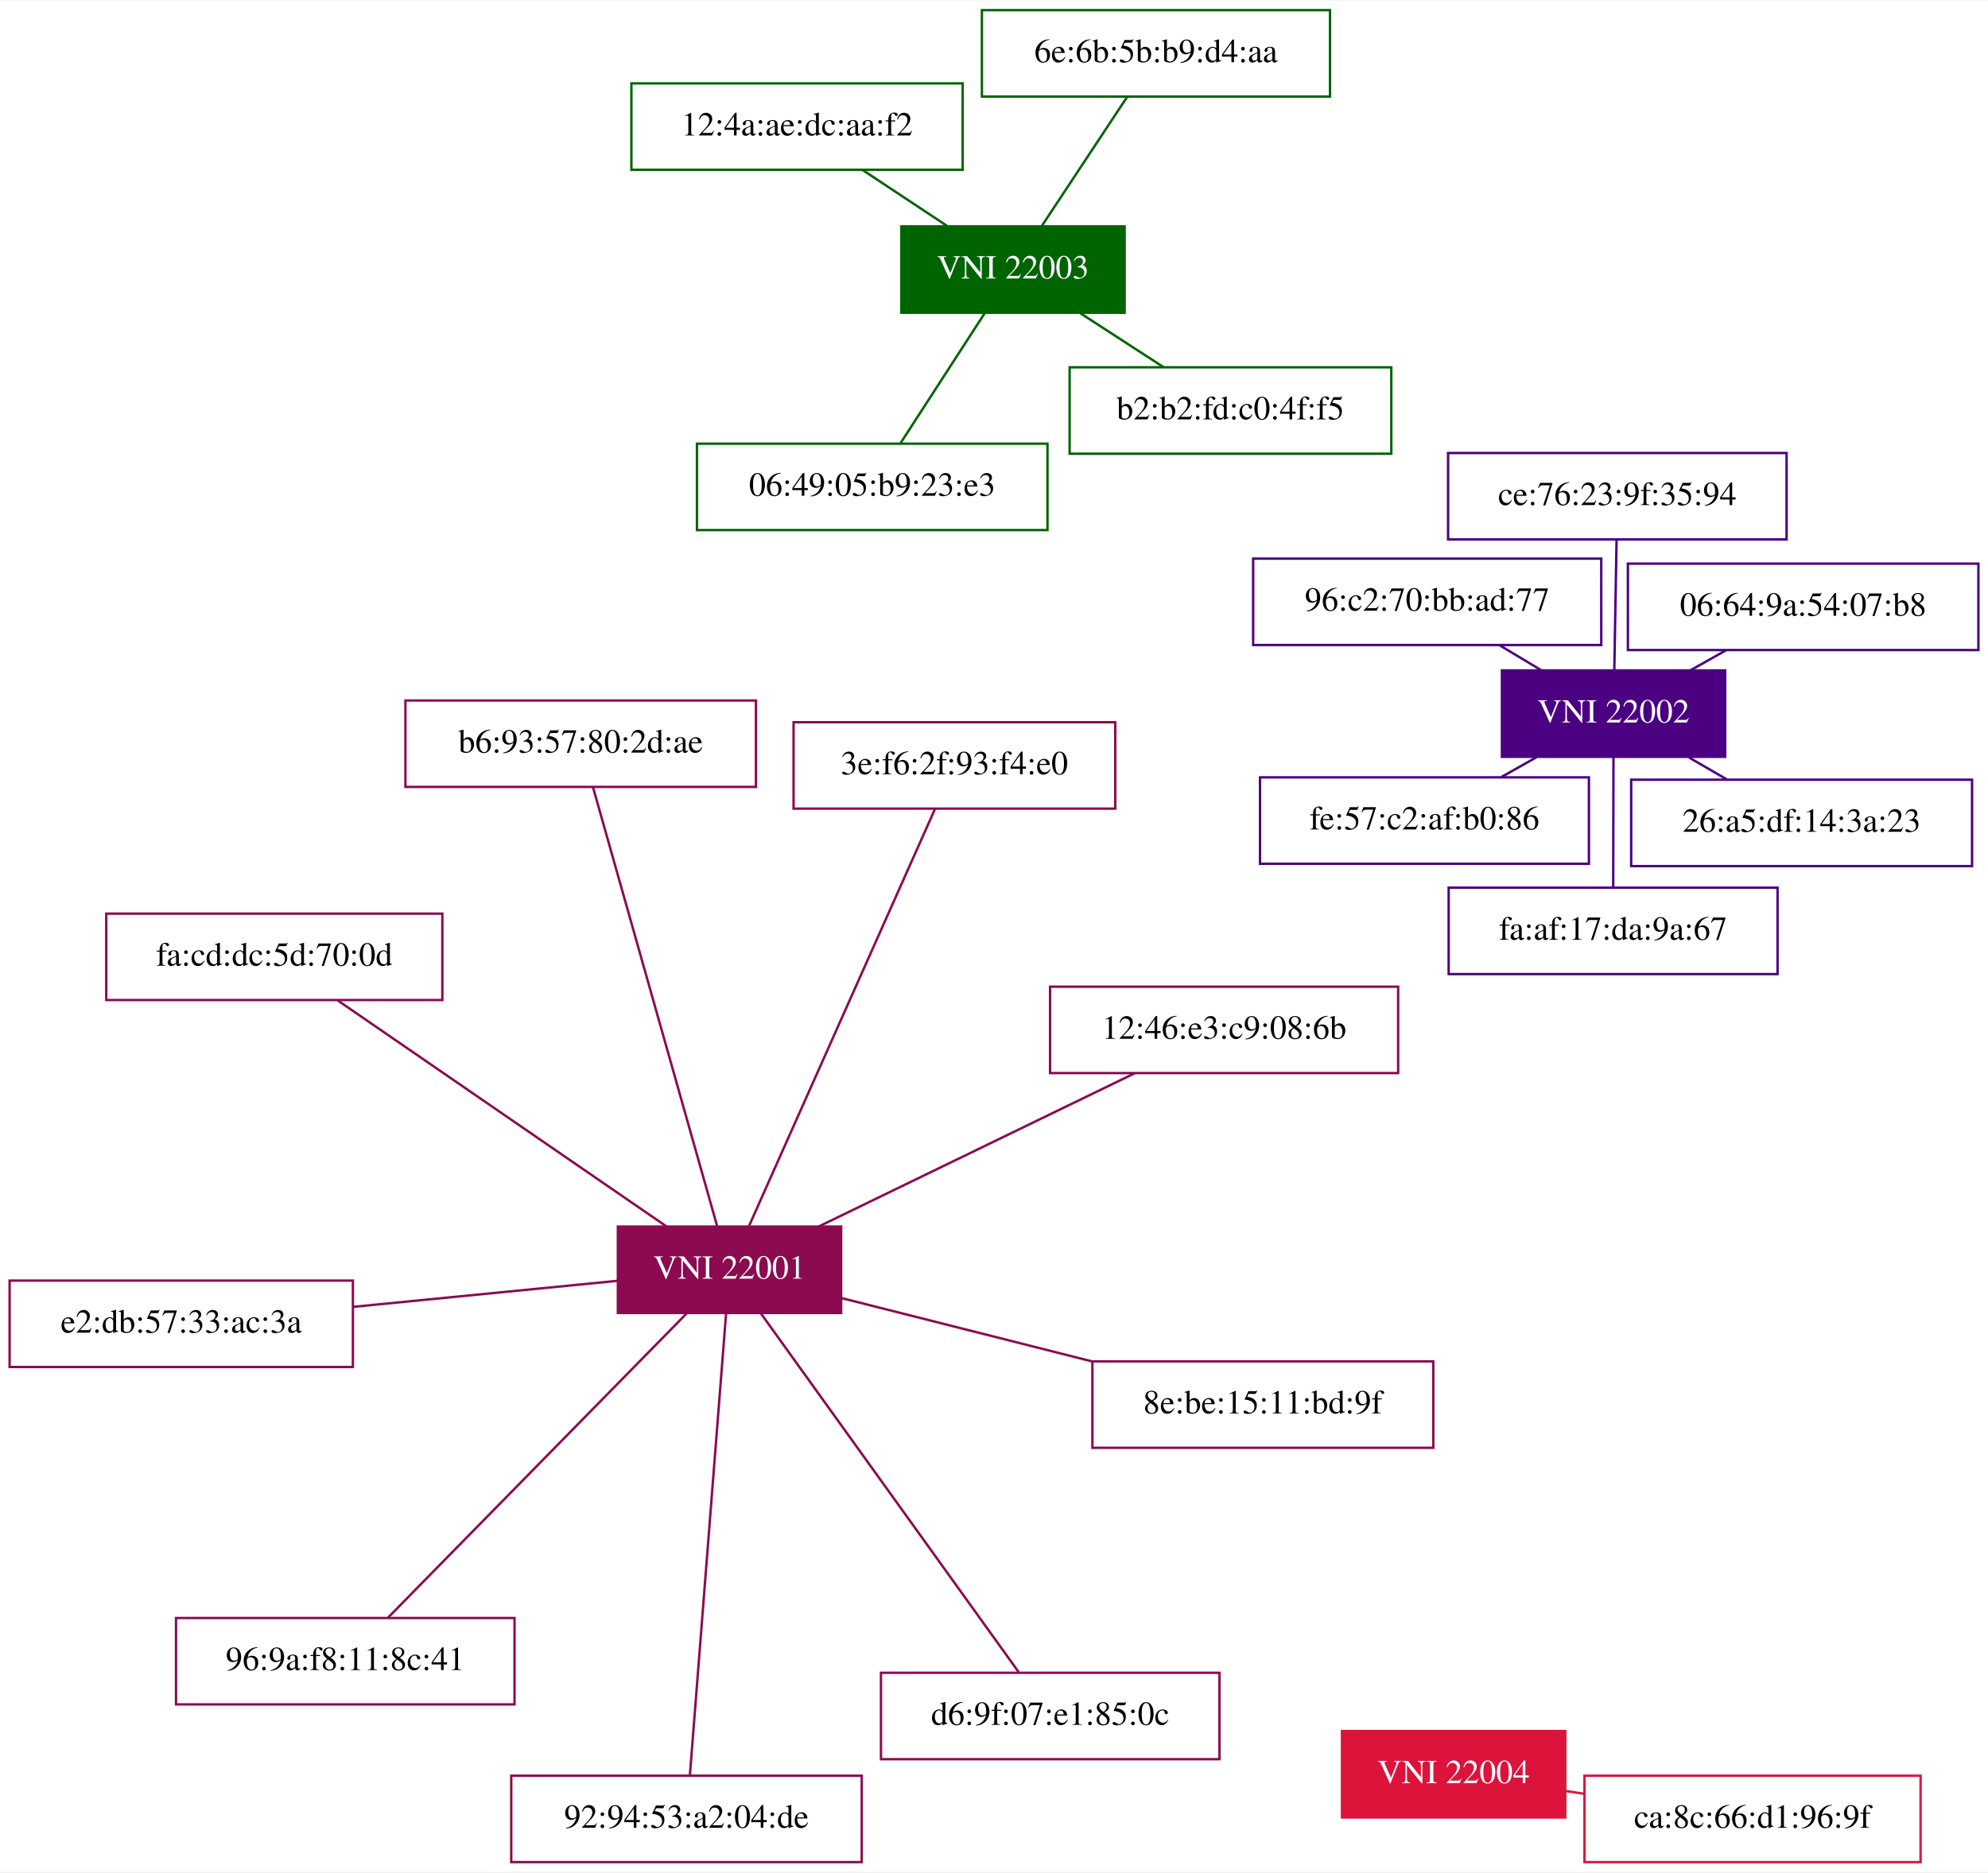
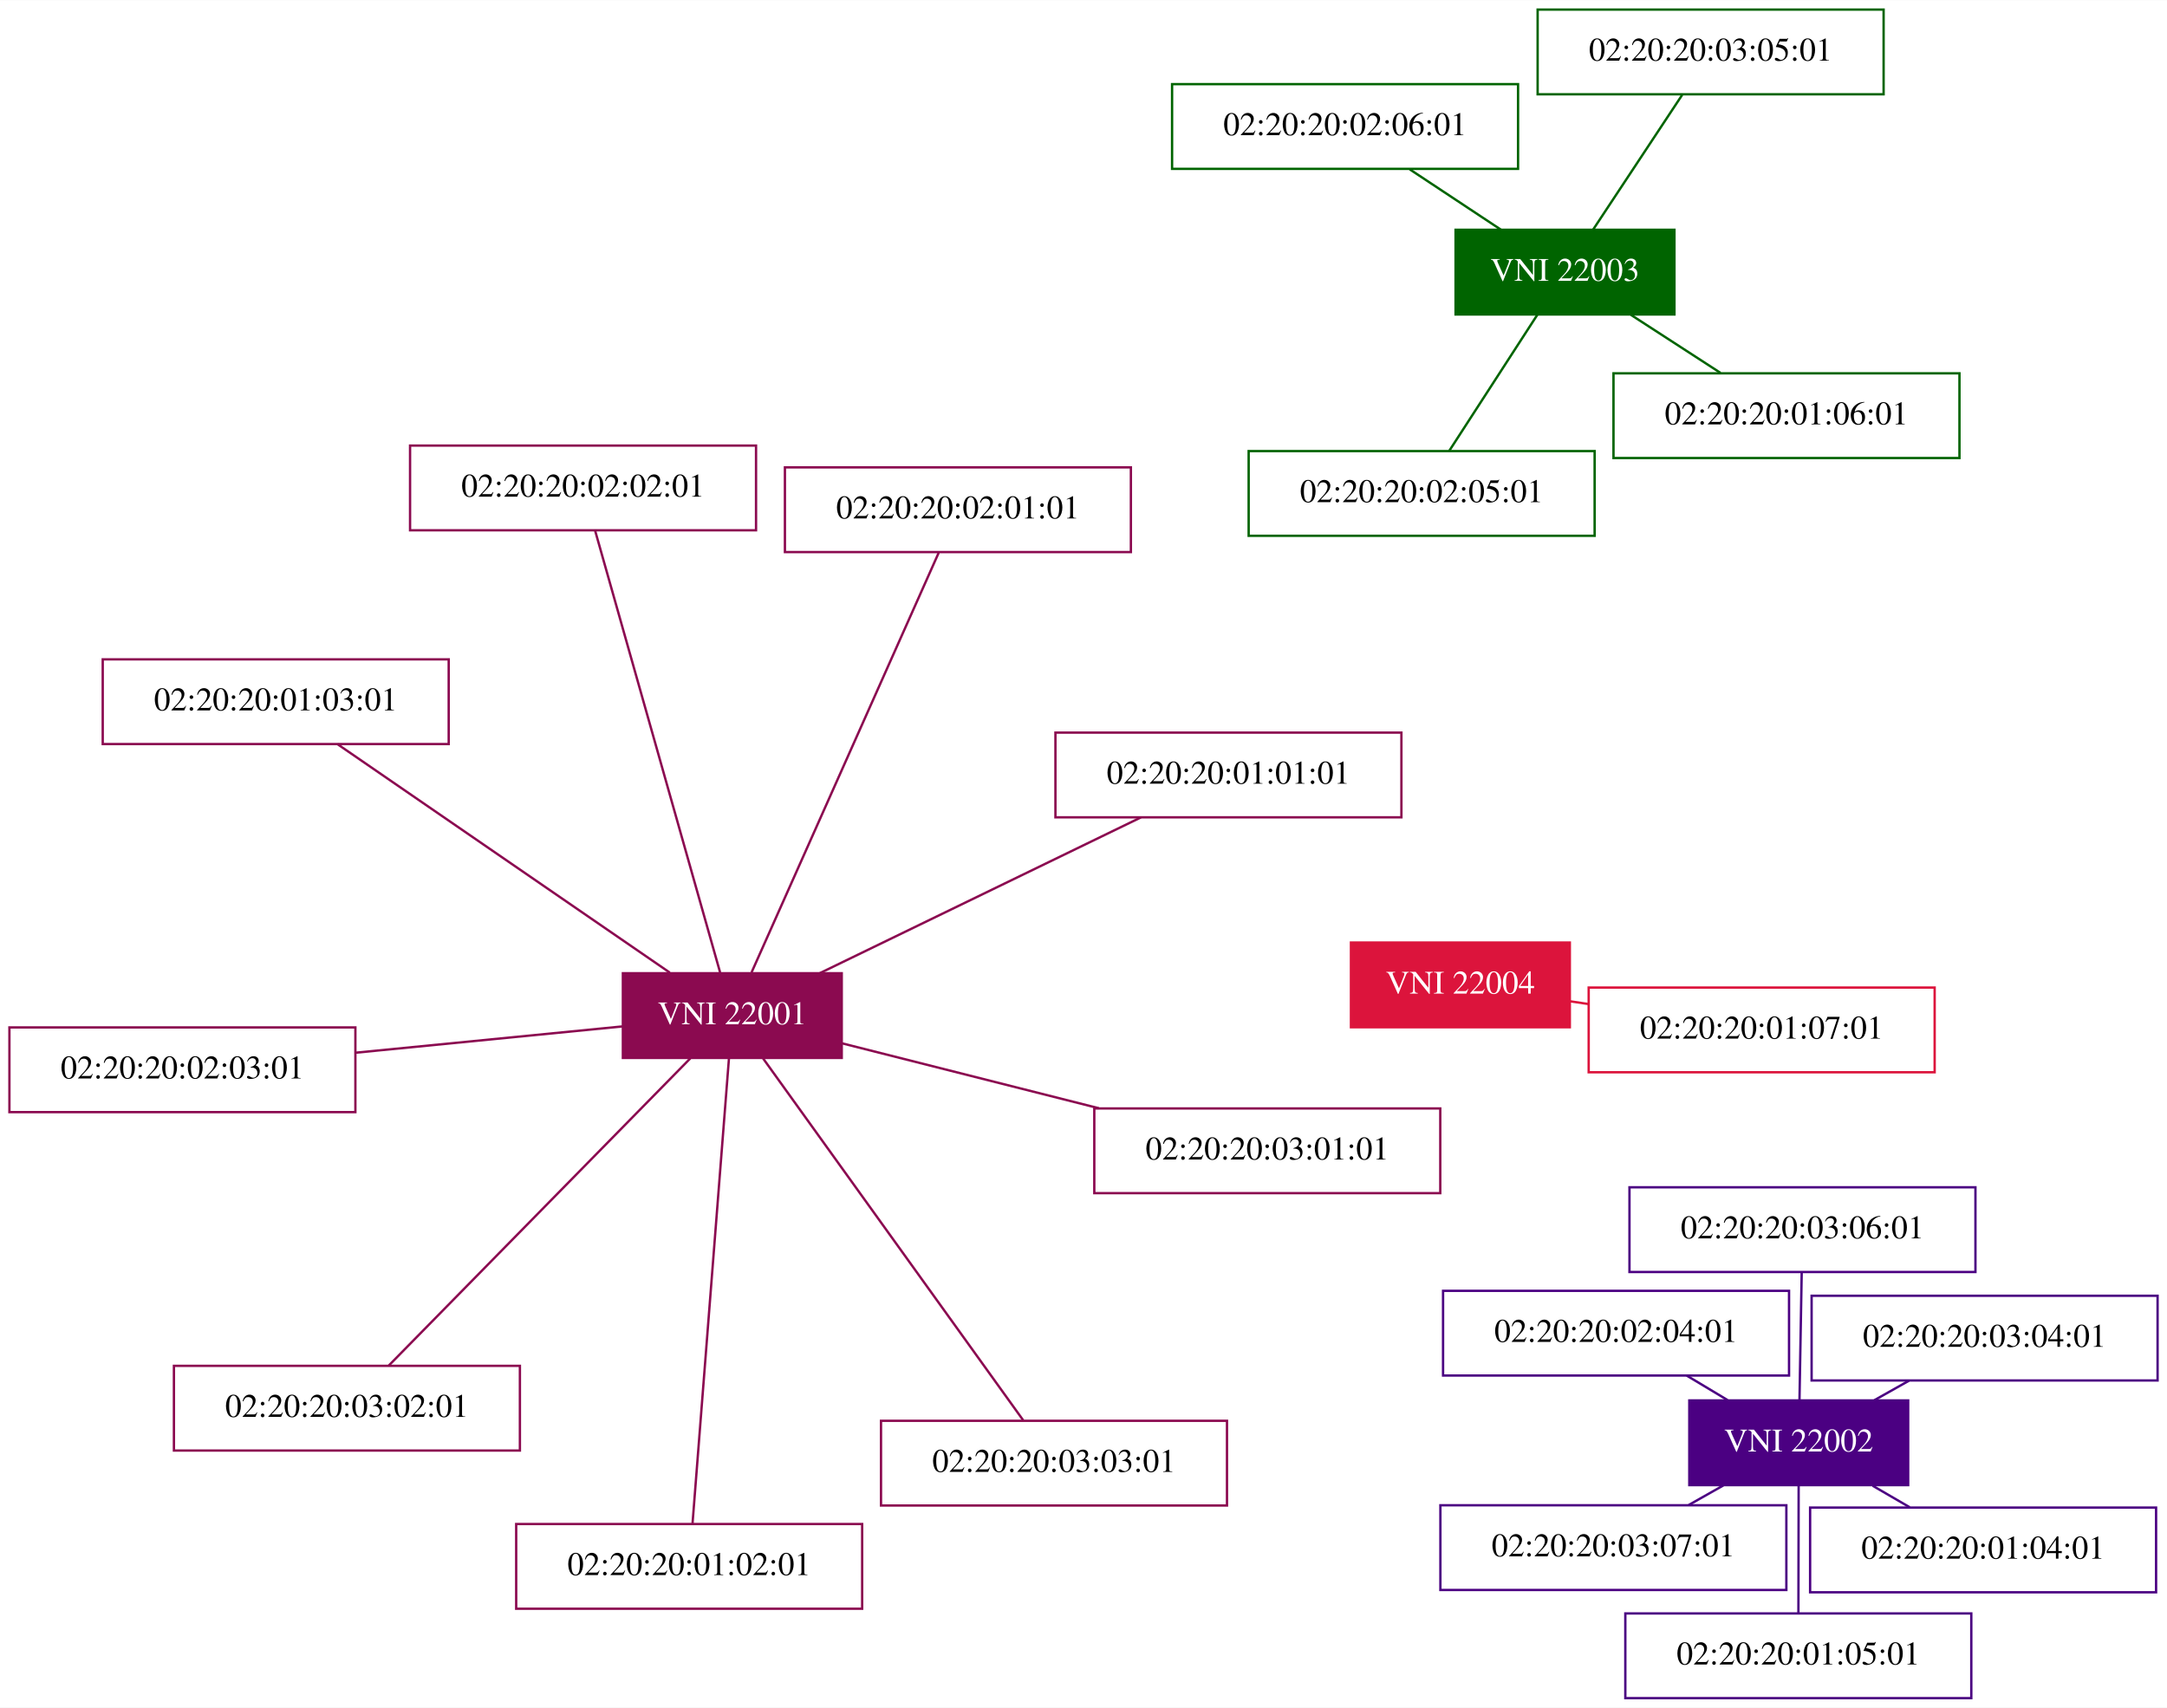
- <svg xmlns="http://www.w3.org/2000/svg" width="828pt" height="780pt" viewBox="0.00 0.00 828.10 779.63">
-   <g id="graph0" class="graph" transform="scale(1 1) rotate(0) translate(4 775.63)">
-     <polygon fill="white" stroke="transparent" points="-4,4 -4,-775.63 824.1,-775.63 824.1,4 -4,4" />
+ <svg xmlns="http://www.w3.org/2000/svg" width="921pt" height="726pt" viewBox="0.00 0.00 920.73 725.64">
+   <g id="graph0" class="graph" transform="scale(1 1) rotate(0) translate(4 721.64)">
+     <polygon fill="white" stroke="transparent" points="-4,4 -4,-721.64 916.73,-721.64 916.73,4 -4,4" />
    <g id="node1" class="node">
-       <polygon fill="#8b0a50" stroke="#8b0a50" points="346.37,-264.8 253.37,-264.8 253.37,-228.8 346.37,-228.8 346.37,-264.8" />
-       <text text-anchor="middle" x="299.87" y="-243.1" font-family="Times,serif" font-size="14.00" fill="white">VNI 22001</text>
+       <polygon fill="#8b0a50" stroke="#8b0a50" points="353.65,-308.09 260.65,-308.09 260.65,-272.09 353.65,-272.09 353.65,-308.09" />
+       <text text-anchor="middle" x="307.15" y="-286.39" font-family="Times,serif" font-size="14.00" fill="white">VNI 22001</text>
    </g>
    <g id="node5" class="node">
-       <polygon fill="none" stroke="#8b0a50" points="578.4,-364.75 433.4,-364.75 433.4,-328.75 578.4,-328.75 578.4,-364.75" />
-       <text text-anchor="middle" x="505.9" y="-343.05" font-family="Times,serif" font-size="14.00">12:46:e3:c9:08:6b</text>
+       <polygon fill="none" stroke="#8b0a50" points="591.44,-410.35 444.44,-410.35 444.44,-374.35 591.44,-374.35 591.44,-410.35" />
+       <text text-anchor="middle" x="517.94" y="-388.65" font-family="Times,serif" font-size="14.00">02:20:20:01:01:01</text>
    </g>
    <g id="edge1" class="edge">
-       <path fill="none" stroke="#8b0a50" d="M337.18,-264.9C374.41,-282.96 431.27,-310.55 468.52,-328.62" />
+       <path fill="none" stroke="#8b0a50" d="M344.35,-308.13C382.76,-326.77 442.35,-355.68 480.75,-374.31" />
    </g>
    <g id="node6" class="node">
-       <polygon fill="none" stroke="#8b0a50" points="354.95,-36 208.95,-36 208.95,0 354.95,0 354.95,-36" />
-       <text text-anchor="middle" x="281.95" y="-14.3" font-family="Times,serif" font-size="14.00">92:94:53:a2:04:de</text>
+       <polygon fill="none" stroke="#8b0a50" points="362.32,-74 215.32,-74 215.32,-38 362.32,-38 362.32,-74" />
+       <text text-anchor="middle" x="288.82" y="-52.3" font-family="Times,serif" font-size="14.00">02:20:20:01:02:01</text>
    </g>
    <g id="edge2" class="edge">
-       <path fill="none" stroke="#8b0a50" d="M298.44,-228.46C295.07,-185.52 286.72,-78.83 283.37,-36.11" />
+       <path fill="none" stroke="#8b0a50" d="M305.71,-271.72C302.28,-227.96 293.67,-117.96 290.25,-74.28" />
    </g>
    <g id="node7" class="node">
-       <polygon fill="none" stroke="#8b0a50" points="180.26,-395.19 40.26,-395.19 40.26,-359.19 180.26,-359.19 180.26,-395.19" />
-       <text text-anchor="middle" x="110.26" y="-373.49" font-family="Times,serif" font-size="14.00">fa:cd:dc:5d:70:0d</text>
+       <polygon fill="none" stroke="#8b0a50" points="186.65,-441.49 39.65,-441.49 39.65,-405.49 186.65,-405.49 186.65,-441.49" />
+       <text text-anchor="middle" x="113.15" y="-419.79" font-family="Times,serif" font-size="14.00">02:20:20:01:03:01</text>
    </g>
    <g id="edge3" class="edge">
-       <path fill="none" stroke="#8b0a50" d="M273.51,-264.93C237.38,-289.77 172.87,-334.14 136.7,-359.01" />
+       <path fill="none" stroke="#8b0a50" d="M280.58,-308.36C243.43,-333.9 176.38,-380.01 139.4,-405.44" />
    </g>
    <g id="node12" class="node">
-       <polygon fill="none" stroke="#8b0a50" points="460.56,-474.94 326.56,-474.94 326.56,-438.94 460.56,-438.94 460.56,-474.94" />
-       <text text-anchor="middle" x="393.56" y="-453.24" font-family="Times,serif" font-size="14.00">3e:f6:2f:93:f4:e0</text>
+       <polygon fill="none" stroke="#8b0a50" points="476.5,-523.08 329.5,-523.08 329.5,-487.08 476.5,-487.08 476.5,-523.08" />
+       <text text-anchor="middle" x="403" y="-501.38" font-family="Times,serif" font-size="14.00">02:20:20:02:01:01</text>
    </g>
    <g id="edge8" class="edge">
-       <path fill="none" stroke="#8b0a50" d="M308.02,-265.08C325.78,-304.92 367.81,-399.19 385.49,-438.85" />
+       <path fill="none" stroke="#8b0a50" d="M315.32,-308.42C333.43,-349.04 376.76,-446.22 394.84,-486.8" />
    </g>
    <g id="node13" class="node">
-       <polygon fill="none" stroke="#8b0a50" points="310.88,-483.99 164.88,-483.99 164.88,-447.99 310.88,-447.99 310.88,-483.99" />
-       <text text-anchor="middle" x="237.88" y="-462.29" font-family="Times,serif" font-size="14.00">b6:93:57:80:2d:ae</text>
+       <polygon fill="none" stroke="#8b0a50" points="317.23,-532.34 170.23,-532.34 170.23,-496.34 317.23,-496.34 317.23,-532.34" />
+       <text text-anchor="middle" x="243.73" y="-510.64" font-family="Times,serif" font-size="14.00">02:20:20:02:02:01</text>
    </g>
    <g id="edge9" class="edge">
-       <path fill="none" stroke="#8b0a50" d="M294.69,-265.11C283,-306.47 254.65,-406.72 243,-447.89" />
+       <path fill="none" stroke="#8b0a50" d="M301.96,-308.44C290.04,-350.6 260.81,-453.95 248.9,-496.05" />
    </g>
    <g id="node14" class="node">
-       <polygon fill="none" stroke="#8b0a50" points="143,-242.29 0,-242.29 0,-206.29 143,-206.29 143,-242.29" />
-       <text text-anchor="middle" x="71.5" y="-220.59" font-family="Times,serif" font-size="14.00">e2:db:57:33:ac:3a</text>
+       <polygon fill="none" stroke="#8b0a50" points="147,-285.06 0,-285.06 0,-249.06 147,-249.06 147,-285.06" />
+       <text text-anchor="middle" x="73.5" y="-263.36" font-family="Times,serif" font-size="14.00">02:20:20:02:03:01</text>
    </g>
    <g id="edge10" class="edge">
-       <path fill="none" stroke="#8b0a50" d="M253.11,-242.19C221.53,-239.08 179.23,-234.91 143.4,-231.38" />
+       <path fill="none" stroke="#8b0a50" d="M260.43,-285.48C228.07,-282.29 184.32,-277.98 147.28,-274.33" />
    </g>
    <g id="node18" class="node">
-       <polygon fill="none" stroke="#8b0a50" points="593.04,-208.63 451.04,-208.63 451.04,-172.63 593.04,-172.63 593.04,-208.63" />
-       <text text-anchor="middle" x="522.04" y="-186.93" font-family="Times,serif" font-size="14.00">8e:be:15:11:bd:9f</text>
+       <polygon fill="none" stroke="#8b0a50" points="607.95,-250.62 460.95,-250.62 460.95,-214.62 607.95,-214.62 607.95,-250.62" />
+       <text text-anchor="middle" x="534.45" y="-228.92" font-family="Times,serif" font-size="14.00">02:20:20:03:01:01</text>
    </g>
    <g id="edge14" class="edge">
-       <path fill="none" stroke="#8b0a50" d="M346.45,-235.03C376.73,-227.37 416.8,-217.24 451.02,-208.59" />
+       <path fill="none" stroke="#8b0a50" d="M353.69,-278.32C385.13,-270.37 427.23,-259.73 462.89,-250.71" />
    </g>
    <g id="node19" class="node">
-       <polygon fill="none" stroke="#8b0a50" points="210.32,-101.71 69.32,-101.71 69.32,-65.71 210.32,-65.71 210.32,-101.71" />
-       <text text-anchor="middle" x="139.82" y="-80.01" font-family="Times,serif" font-size="14.00">96:9a:f8:11:8c:41</text>
+       <polygon fill="none" stroke="#8b0a50" points="216.9,-141.23 69.9,-141.23 69.9,-105.23 216.9,-105.23 216.9,-141.23" />
+       <text text-anchor="middle" x="143.4" y="-119.53" font-family="Times,serif" font-size="14.00">02:20:20:03:02:01</text>
    </g>
    <g id="edge15" class="edge">
-       <path fill="none" stroke="#8b0a50" d="M282.13,-228.72C251.37,-197.37 188.46,-133.27 157.64,-101.87" />
+       <path fill="none" stroke="#8b0a50" d="M289.31,-271.91C257.81,-239.82 192.7,-173.46 161.21,-141.38" />
    </g>
    <g id="node20" class="node">
-       <polygon fill="none" stroke="#8b0a50" points="503.97,-78.88 362.97,-78.88 362.97,-42.88 503.97,-42.88 503.97,-78.88" />
-       <text text-anchor="middle" x="433.47" y="-57.18" font-family="Times,serif" font-size="14.00">d6:9f:07:e1:85:0c</text>
+       <polygon fill="none" stroke="#8b0a50" points="517.33,-117.87 370.33,-117.87 370.33,-81.87 517.33,-81.87 517.33,-117.87" />
+       <text text-anchor="middle" x="443.83" y="-96.17" font-family="Times,serif" font-size="14.00">02:20:20:03:03:01</text>
    </g>
    <g id="edge16" class="edge">
-       <path fill="none" stroke="#8b0a50" d="M312.93,-228.64C338.47,-193.09 394.78,-114.73 420.36,-79.12" />
+       <path fill="none" stroke="#8b0a50" d="M320.25,-271.85C346.38,-235.49 404.67,-154.37 430.77,-118.06" />
    </g>
    <g id="node2" class="node">
-       <polygon fill="indigo" stroke="indigo" points="714.62,-496.53 621.62,-496.53 621.62,-460.53 714.62,-460.53 714.62,-496.53" />
-       <text text-anchor="middle" x="668.12" y="-474.83" font-family="Times,serif" font-size="14.00" fill="white">VNI 22002</text>
+       <polygon fill="indigo" stroke="indigo" points="806.76,-126.53 713.76,-126.53 713.76,-90.53 806.76,-90.53 806.76,-126.53" />
+       <text text-anchor="middle" x="760.26" y="-104.83" font-family="Times,serif" font-size="14.00" fill="white">VNI 22002</text>
    </g>
    <g id="node8" class="node">
-       <polygon fill="none" stroke="indigo" points="817.46,-450.99 675.46,-450.99 675.46,-414.99 817.46,-414.99 817.46,-450.99" />
-       <text text-anchor="middle" x="746.46" y="-429.29" font-family="Times,serif" font-size="14.00">26:a5:df:14:3a:23</text>
+       <polygon fill="none" stroke="indigo" points="912.09,-80.99 765.09,-80.99 765.09,-44.99 912.09,-44.99 912.09,-80.99" />
+       <text text-anchor="middle" x="838.59" y="-59.29" font-family="Times,serif" font-size="14.00">02:20:20:01:04:01</text>
    </g>
    <g id="edge4" class="edge">
-       <path fill="none" stroke="indigo" d="M699.53,-460.27C704.73,-457.25 710.11,-454.13 715.29,-451.11" />
+       <path fill="none" stroke="indigo" d="M791.67,-90.27C796.86,-87.25 802.25,-84.13 807.43,-81.11" />
    </g>
    <g id="node9" class="node">
-       <polygon fill="none" stroke="indigo" points="736.44,-406 599.44,-406 599.44,-370 736.44,-370 736.44,-406" />
-       <text text-anchor="middle" x="667.94" y="-384.3" font-family="Times,serif" font-size="14.00">fa:af:17:da:9a:67</text>
+       <polygon fill="none" stroke="indigo" points="833.58,-36 686.58,-36 686.58,0 833.58,0 833.58,-36" />
+       <text text-anchor="middle" x="760.08" y="-14.3" font-family="Times,serif" font-size="14.00">02:20:20:01:05:01</text>
    </g>
    <g id="edge5" class="edge">
-       <path fill="none" stroke="indigo" d="M668.09,-460.21C668.05,-444.51 668.01,-421.99 667.98,-406.29" />
+       <path fill="none" stroke="indigo" d="M760.22,-90.21C760.19,-74.51 760.15,-51.99 760.12,-36.29" />
    </g>
    <g id="node15" class="node">
-       <polygon fill="none" stroke="indigo" points="663,-543.11 518,-543.11 518,-507.11 663,-507.11 663,-543.11" />
-       <text text-anchor="middle" x="590.5" y="-521.41" font-family="Times,serif" font-size="14.00">96:c2:70:bb:ad:77</text>
+       <polygon fill="none" stroke="indigo" points="756.14,-173.11 609.14,-173.11 609.14,-137.11 756.14,-137.11 756.14,-173.11" />
+       <text text-anchor="middle" x="682.64" y="-151.41" font-family="Times,serif" font-size="14.00">02:20:20:02:04:01</text>
    </g>
    <g id="edge11" class="edge">
-       <path fill="none" stroke="indigo" d="M637.89,-496.67C632.19,-500.1 626.22,-503.68 620.52,-507.09" />
+       <path fill="none" stroke="indigo" d="M730.03,-126.67C724.32,-130.1 718.36,-133.68 712.66,-137.09" />
    </g>
    <g id="node21" class="node">
-       <polygon fill="none" stroke="indigo" points="820.1,-541.01 674.1,-541.01 674.1,-505.01 820.1,-505.01 820.1,-541.01" />
-       <text text-anchor="middle" x="747.1" y="-519.31" font-family="Times,serif" font-size="14.00">06:64:9a:54:07:b8</text>
+       <polygon fill="none" stroke="indigo" points="912.73,-171.01 765.73,-171.01 765.73,-135.01 912.73,-135.01 912.73,-171.01" />
+       <text text-anchor="middle" x="839.23" y="-149.31" font-family="Times,serif" font-size="14.00">02:20:20:03:04:01</text>
    </g>
    <g id="edge17" class="edge">
-       <path fill="none" stroke="indigo" d="M700.24,-496.62C705.11,-499.37 710.14,-502.19 715,-504.94" />
+       <path fill="none" stroke="indigo" d="M792.38,-126.62C797.25,-129.37 802.27,-132.19 807.14,-134.94" />
    </g>
    <g id="node22" class="node">
-       <polygon fill="none" stroke="indigo" points="740.2,-587.11 599.2,-587.11 599.2,-551.11 740.2,-551.11 740.2,-587.11" />
-       <text text-anchor="middle" x="669.7" y="-565.41" font-family="Times,serif" font-size="14.00">ce:76:23:9f:35:94</text>
+       <polygon fill="none" stroke="indigo" points="835.34,-217.11 688.34,-217.11 688.34,-181.11 835.34,-181.11 835.34,-217.11" />
+       <text text-anchor="middle" x="761.84" y="-195.41" font-family="Times,serif" font-size="14.00">02:20:20:03:06:01</text>
    </g>
    <g id="edge18" class="edge">
-       <path fill="none" stroke="indigo" d="M668.44,-496.86C668.72,-512.58 669.11,-535.1 669.38,-550.81" />
+       <path fill="none" stroke="indigo" d="M760.58,-126.86C760.85,-142.58 761.24,-165.1 761.52,-180.81" />
    </g>
    <g id="node23" class="node">
-       <polygon fill="none" stroke="indigo" points="657.86,-451.97 520.86,-451.97 520.86,-415.97 657.86,-415.97 657.86,-451.97" />
-       <text text-anchor="middle" x="589.36" y="-430.27" font-family="Times,serif" font-size="14.00">fe:57:c2:af:b0:86</text>
+       <polygon fill="none" stroke="indigo" points="755,-81.97 608,-81.97 608,-45.97 755,-45.97 755,-81.97" />
+       <text text-anchor="middle" x="681.5" y="-60.27" font-family="Times,serif" font-size="14.00">02:20:20:03:07:01</text>
    </g>
    <g id="edge19" class="edge">
-       <path fill="none" stroke="indigo" d="M636.09,-460.41C631.23,-457.66 626.22,-454.83 621.37,-452.08" />
+       <path fill="none" stroke="indigo" d="M728.23,-90.41C723.37,-87.66 718.36,-84.83 713.51,-82.08" />
    </g>
    <g id="node3" class="node">
-       <polygon fill="darkgreen" stroke="darkgreen" points="464.46,-681.55 371.46,-681.55 371.46,-645.55 464.46,-645.55 464.46,-681.55" />
-       <text text-anchor="middle" x="417.96" y="-659.85" font-family="Times,serif" font-size="14.00" fill="white">VNI 22003</text>
+       <polygon fill="darkgreen" stroke="darkgreen" points="707.45,-624.06 614.45,-624.06 614.45,-588.06 707.45,-588.06 707.45,-624.06" />
+       <text text-anchor="middle" x="660.95" y="-602.36" font-family="Times,serif" font-size="14.00" fill="white">VNI 22003</text>
    </g>
    <g id="node10" class="node">
-       <polygon fill="none" stroke="darkgreen" points="575.55,-622.82 441.55,-622.82 441.55,-586.82 575.55,-586.82 575.55,-622.82" />
-       <text text-anchor="middle" x="508.55" y="-601.12" font-family="Times,serif" font-size="14.00">b2:b2:fd:c0:4f:f5</text>
+       <polygon fill="none" stroke="darkgreen" points="828.55,-563.05 681.55,-563.05 681.55,-527.05 828.55,-527.05 828.55,-563.05" />
+       <text text-anchor="middle" x="755.05" y="-541.35" font-family="Times,serif" font-size="14.00">02:20:20:01:06:01</text>
    </g>
    <g id="edge6" class="edge">
-       <path fill="none" stroke="darkgreen" d="M446.12,-645.29C457.13,-638.15 469.73,-629.98 480.71,-622.86" />
+       <path fill="none" stroke="darkgreen" d="M688.93,-587.92C700.96,-580.12 714.98,-571.03 727.02,-563.23" />
    </g>
    <g id="node16" class="node">
-       <polygon fill="none" stroke="darkgreen" points="432.32,-591 286.32,-591 286.32,-555 432.32,-555 432.32,-591" />
-       <text text-anchor="middle" x="359.32" y="-569.3" font-family="Times,serif" font-size="14.00">06:49:05:b9:23:e3</text>
+       <polygon fill="none" stroke="darkgreen" points="673.54,-530 526.54,-530 526.54,-494 673.54,-494 673.54,-530" />
+       <text text-anchor="middle" x="600.04" y="-508.3" font-family="Times,serif" font-size="14.00">02:20:20:02:05:01</text>
    </g>
    <g id="edge12" class="edge">
-       <path fill="none" stroke="darkgreen" d="M406.09,-645.23C395.92,-629.52 381.34,-607 371.17,-591.3" />
+       <path fill="none" stroke="darkgreen" d="M649.2,-587.93C638.42,-571.27 622.52,-546.72 611.75,-530.08" />
    </g>
    <g id="node17" class="node">
-       <polygon fill="none" stroke="darkgreen" points="397,-741.12 259,-741.12 259,-705.12 397,-705.12 397,-741.12" />
-       <text text-anchor="middle" x="328" y="-719.42" font-family="Times,serif" font-size="14.00">12:4a:ae:dc:aa:f2</text>
+       <polygon fill="none" stroke="darkgreen" points="641,-685.95 494,-685.95 494,-649.95 641,-649.95 641,-685.95" />
+       <text text-anchor="middle" x="567.5" y="-664.25" font-family="Times,serif" font-size="14.00">02:20:20:02:06:01</text>
    </g>
    <g id="edge13" class="edge">
-       <path fill="none" stroke="darkgreen" d="M390.48,-681.75C379.32,-689.14 366.45,-697.66 355.31,-705.04" />
+       <path fill="none" stroke="darkgreen" d="M633.67,-624.13C621.49,-632.19 607.17,-641.68 594.98,-649.75" />
    </g>
    <g id="node24" class="node">
-       <polygon fill="none" stroke="darkgreen" points="550.01,-771.63 405.01,-771.63 405.01,-735.63 550.01,-735.63 550.01,-771.63" />
-       <text text-anchor="middle" x="477.51" y="-749.93" font-family="Times,serif" font-size="14.00">6e:6b:5b:b9:d4:aa</text>
+       <polygon fill="none" stroke="darkgreen" points="796.32,-717.64 649.32,-717.64 649.32,-681.64 796.32,-681.64 796.32,-717.64" />
+       <text text-anchor="middle" x="722.82" y="-695.94" font-family="Times,serif" font-size="14.00">02:20:20:03:05:01</text>
    </g>
    <g id="edge20" class="edge">
-       <path fill="none" stroke="darkgreen" d="M430.01,-681.78C440.34,-697.41 455.15,-719.81 465.48,-735.43" />
+       <path fill="none" stroke="darkgreen" d="M672.88,-624.11C683.76,-640.57 699.77,-664.79 710.71,-681.34" />
    </g>
    <g id="node4" class="node">
-       <polygon fill="crimson" stroke="crimson" points="648,-54.6 555,-54.6 555,-18.6 648,-18.6 648,-54.6" />
-       <text text-anchor="middle" x="601.5" y="-32.9" font-family="Times,serif" font-size="14.00" fill="white">VNI 22004</text>
+       <polygon fill="crimson" stroke="crimson" points="663,-321.13 570,-321.13 570,-285.13 663,-285.13 663,-321.13" />
+       <text text-anchor="middle" x="616.5" y="-299.43" font-family="Times,serif" font-size="14.00" fill="white">VNI 22004</text>
    </g>
    <g id="node11" class="node">
-       <polygon fill="none" stroke="crimson" points="796.01,-36 656.01,-36 656.01,0 796.01,0 796.01,-36" />
-       <text text-anchor="middle" x="726.01" y="-14.3" font-family="Times,serif" font-size="14.00">ca:8c:66:d1:96:9f</text>
+       <polygon fill="none" stroke="crimson" points="818.01,-302 671.01,-302 671.01,-266 818.01,-266 818.01,-302" />
+       <text text-anchor="middle" x="744.51" y="-280.3" font-family="Times,serif" font-size="14.00">02:20:20:01:07:01</text>
    </g>
    <g id="edge7" class="edge">
-       <path fill="none" stroke="crimson" d="M648.22,-29.62C650.7,-29.25 653.22,-28.88 655.76,-28.5" />
+       <path fill="none" stroke="crimson" d="M663.08,-296.17C665.65,-295.78 668.27,-295.39 670.9,-295" />
    </g>
  </g>
</svg>
